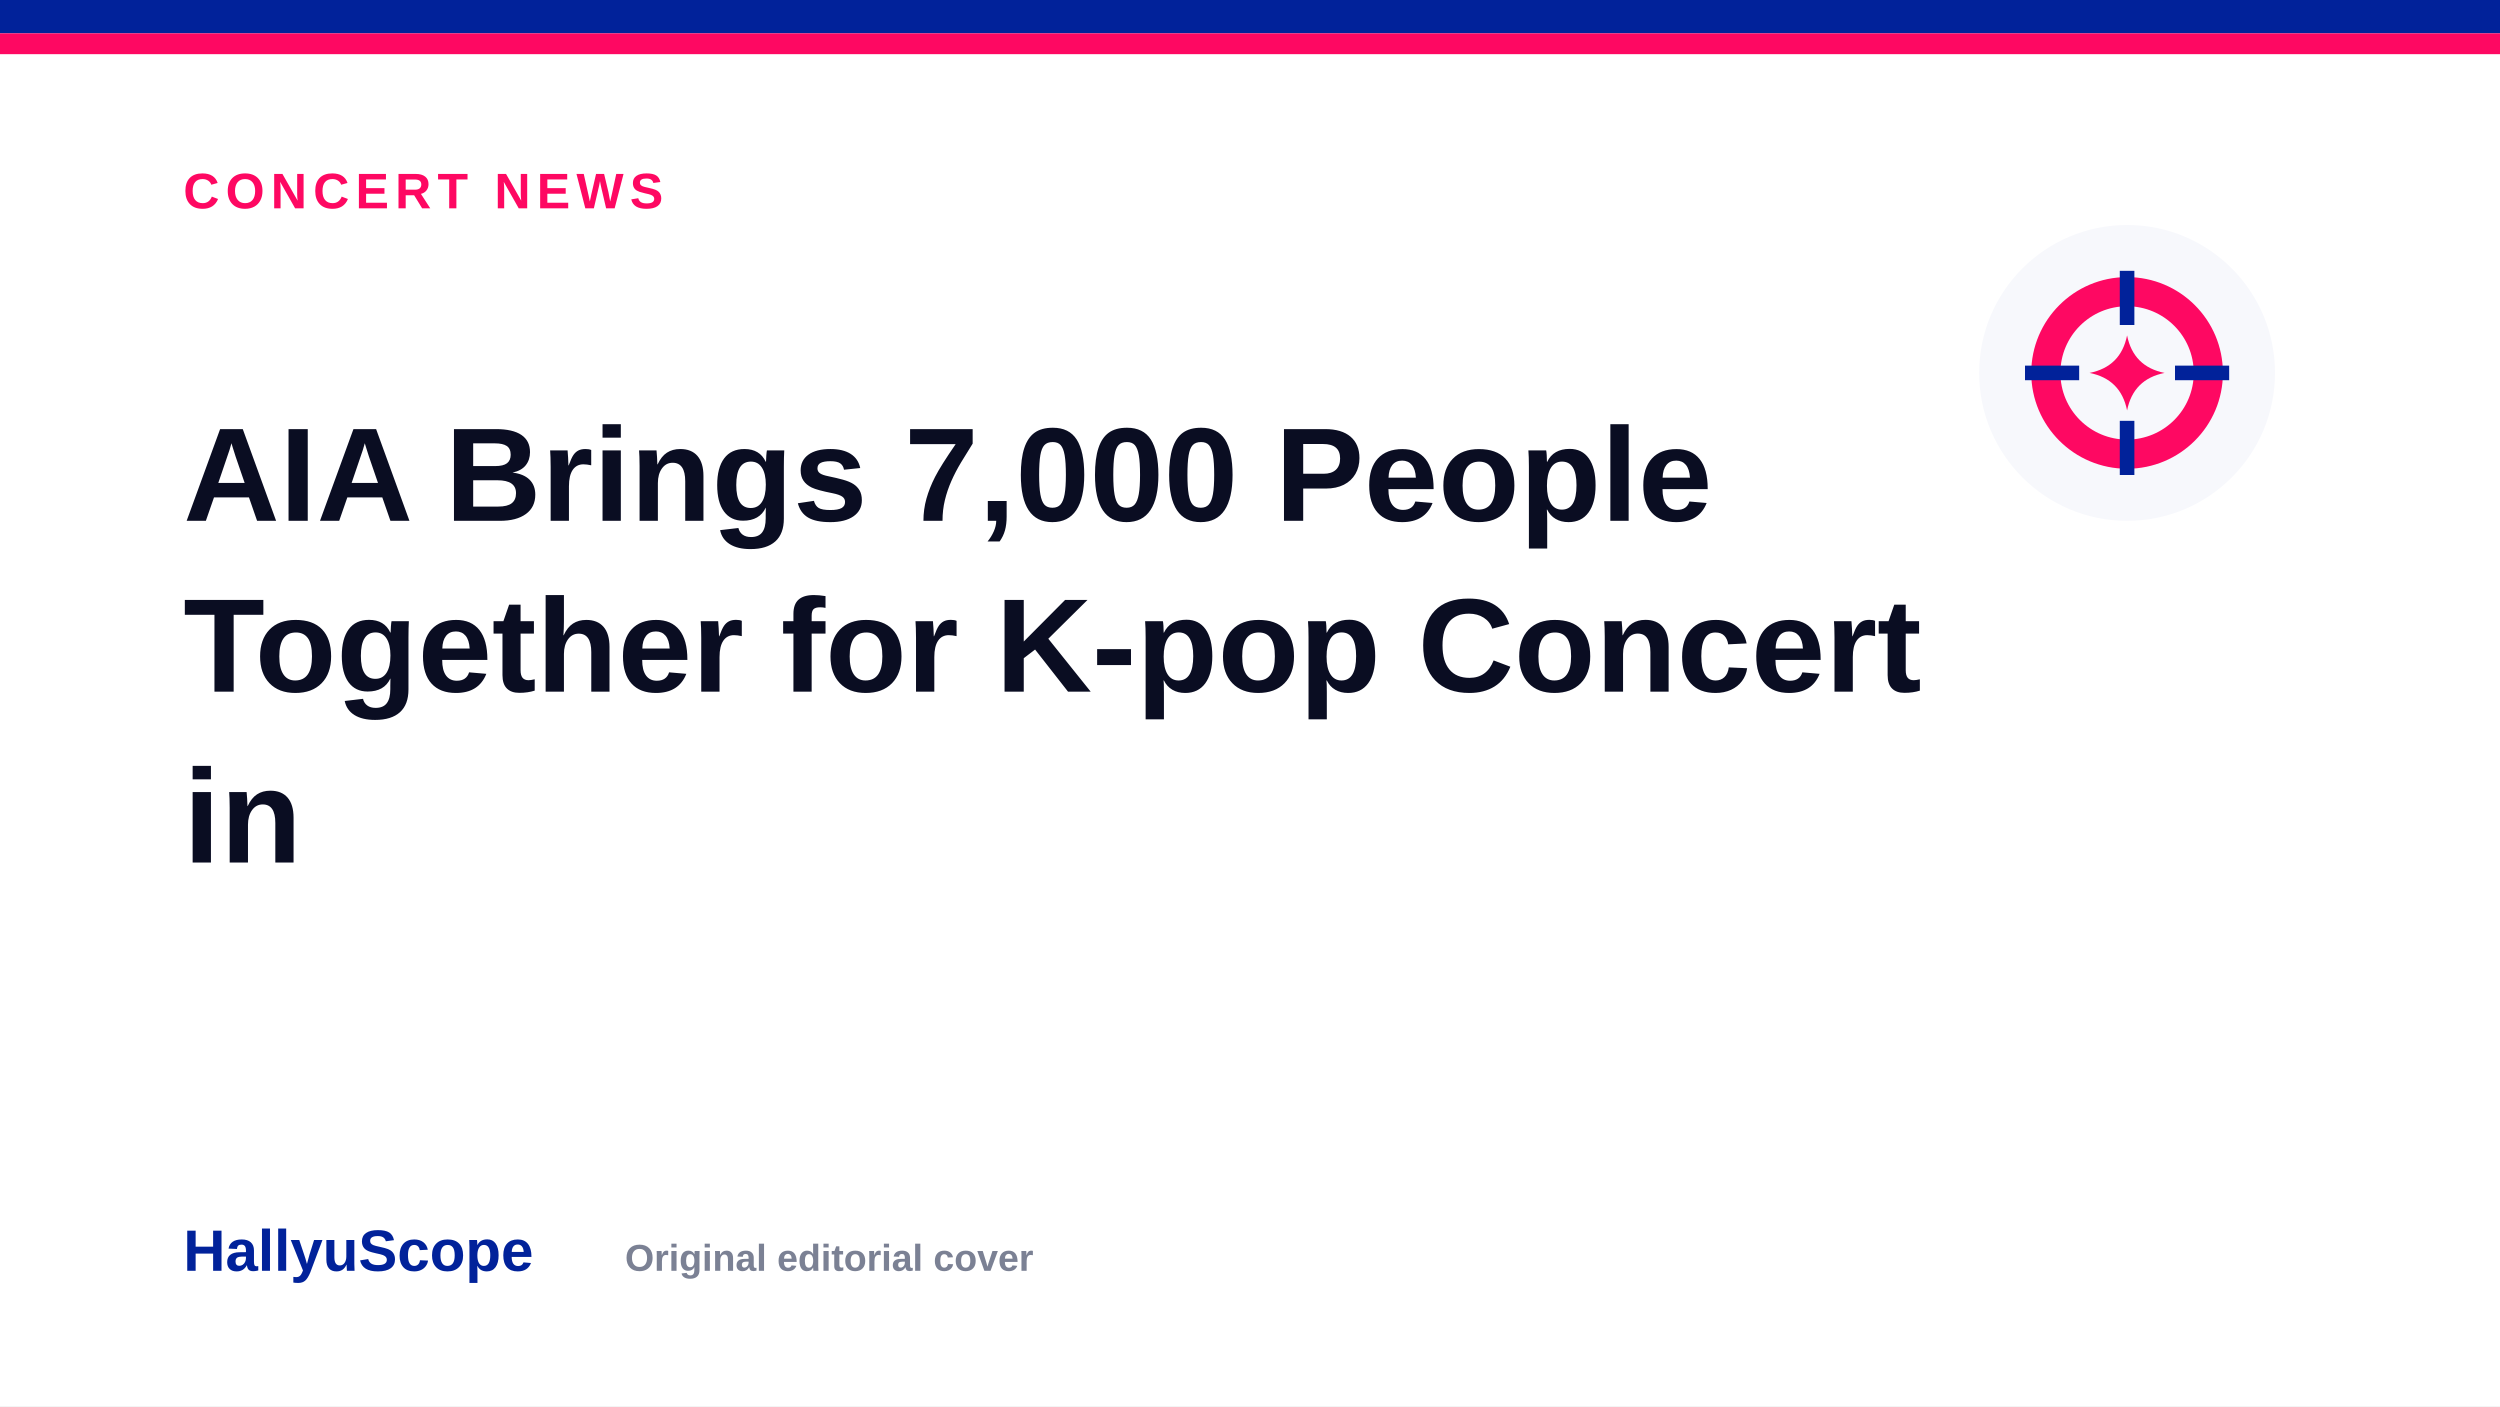
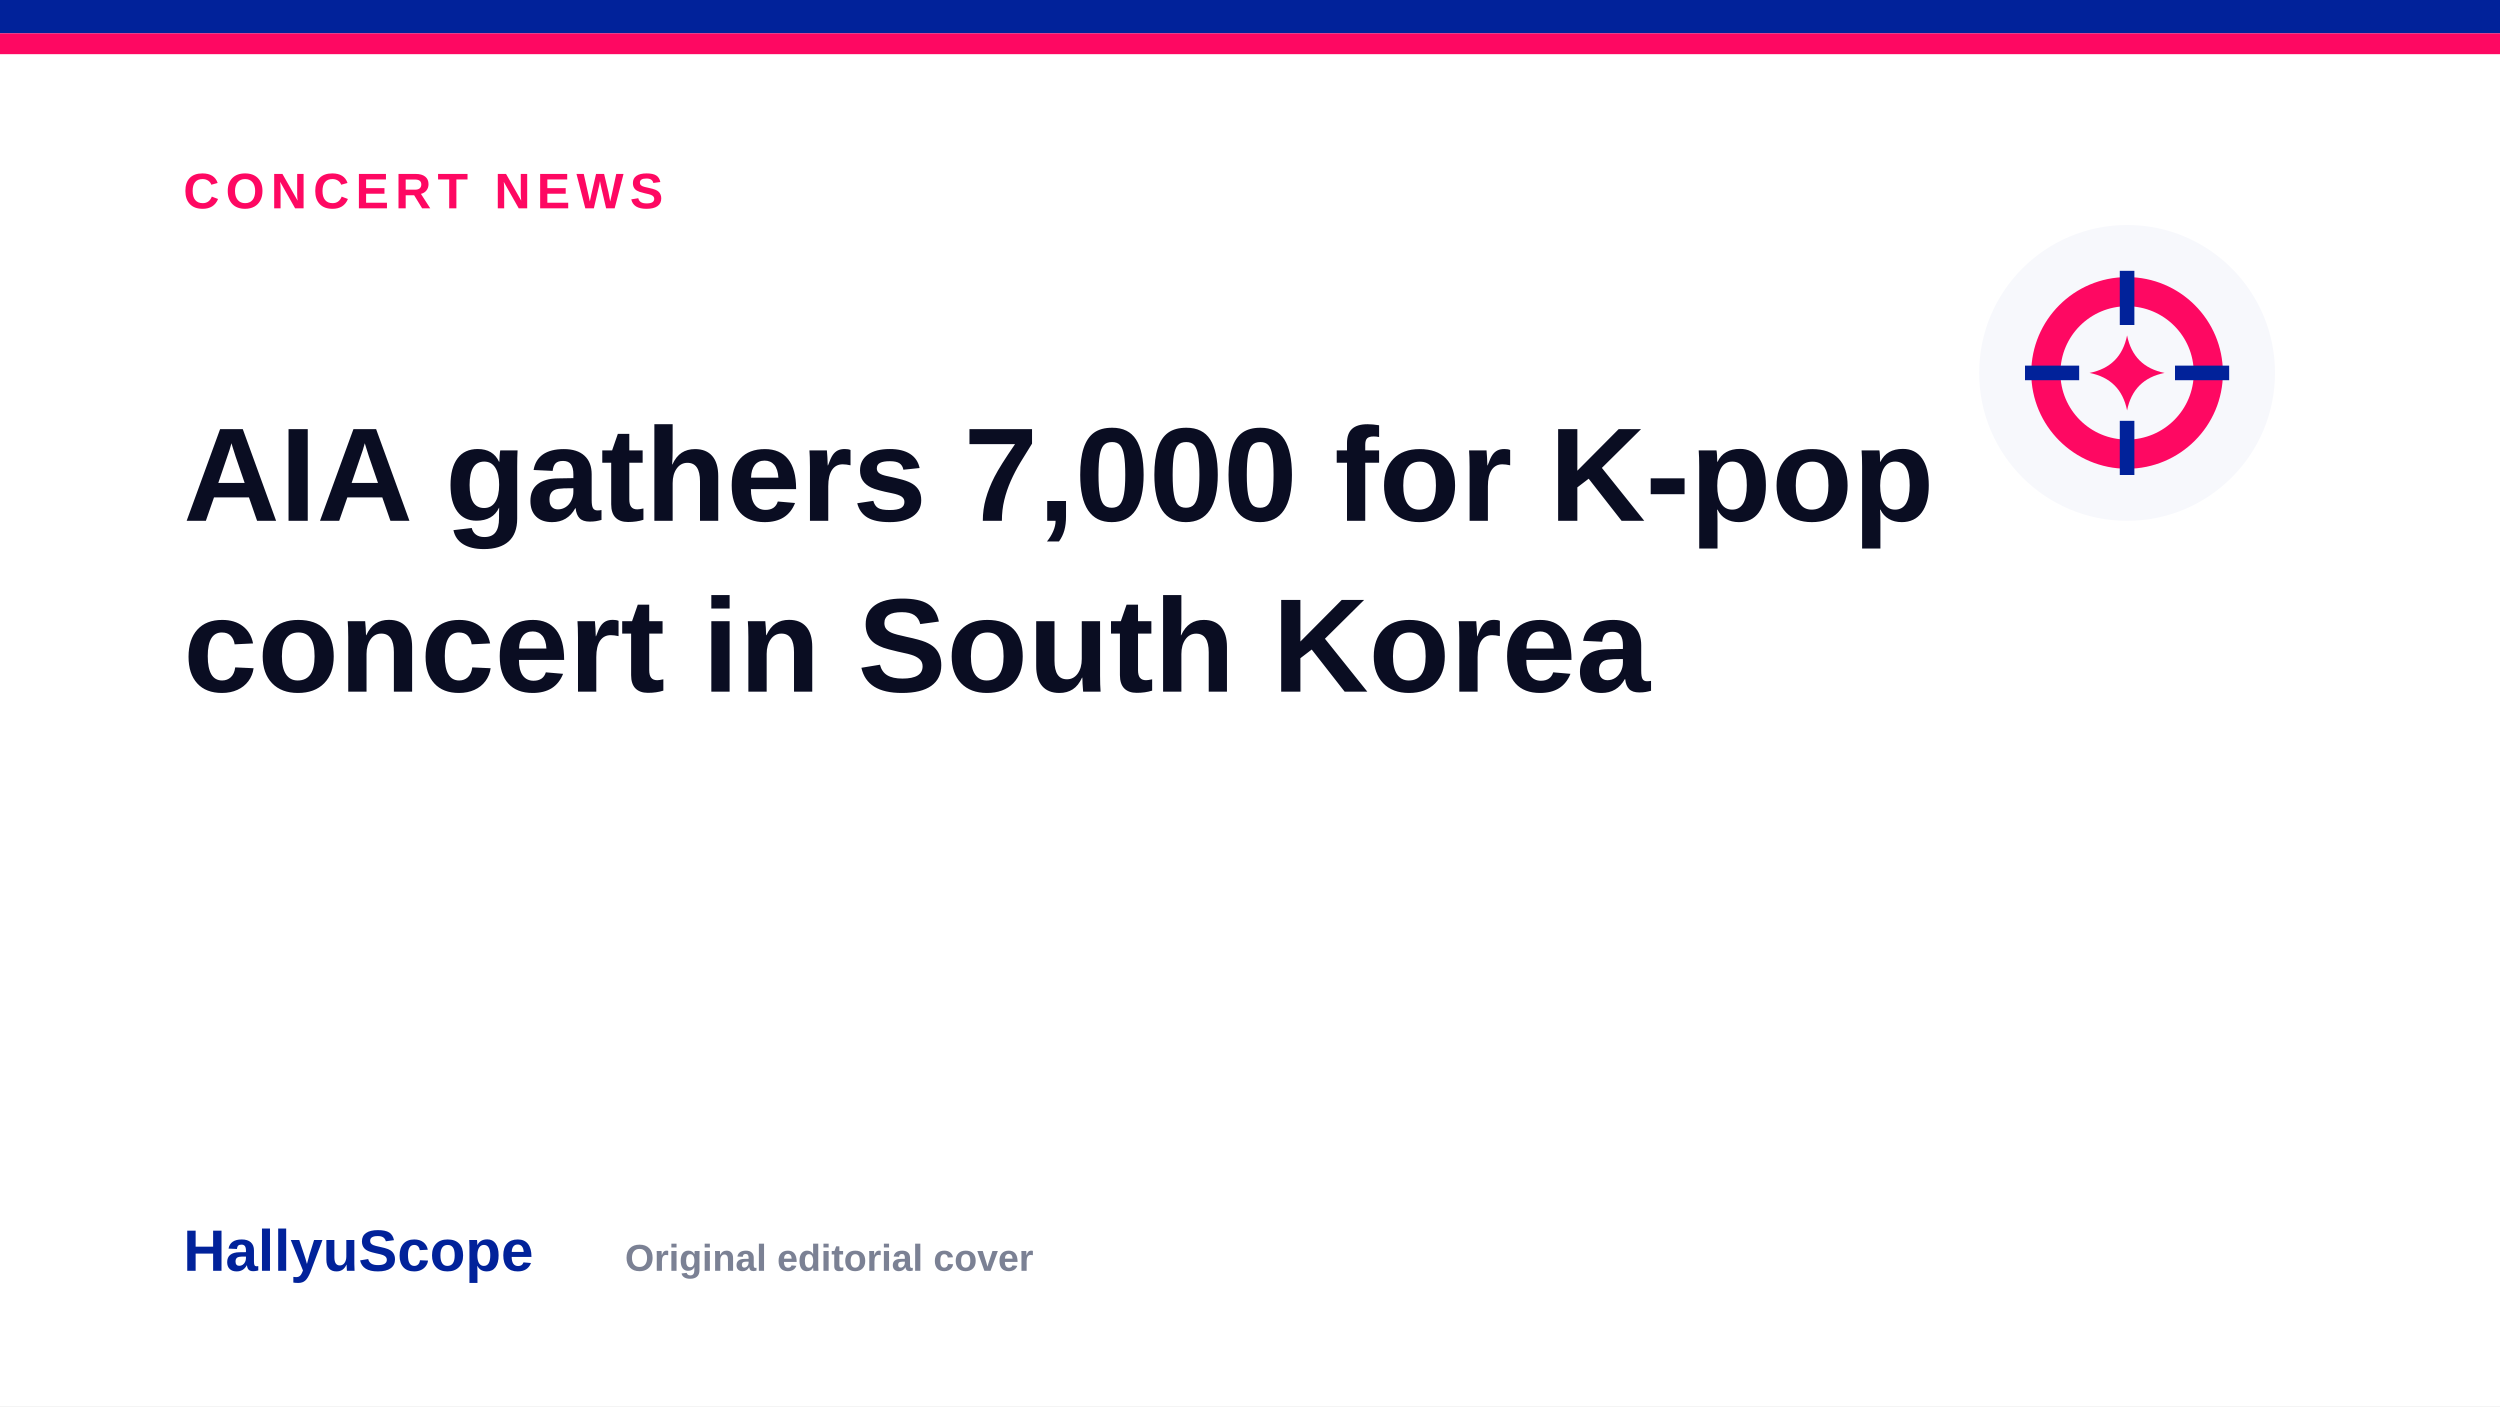
<svg xmlns="http://www.w3.org/2000/svg" width="1200" height="675" viewBox="0 0 1200 675">
  <rect width="1200" height="675" fill="#ffffff" />
  <rect x="0" y="0" width="1200" height="16" fill="#01229a" />
  <rect x="0" y="16" width="1200" height="10" fill="#fe0862" />
  <text x="88" y="100" font-family="Arial, Helvetica, sans-serif" font-size="24" font-weight="800" letter-spacing="3" fill="#fe0862">CONCERT NEWS</text>
-   <text x="88" y="250" font-family="Arial, Helvetica, sans-serif" font-size="64" font-weight="800" fill="#0a0d22">AIA Brings 7,000 People</text>
-   <text x="88" y="332" font-family="Arial, Helvetica, sans-serif" font-size="64" font-weight="800" fill="#0a0d22">Together for K-pop Concert</text>
-   <text x="88" y="414" font-family="Arial, Helvetica, sans-serif" font-size="64" font-weight="800" fill="#0a0d22">in</text>
+   <text x="88" y="250" font-family="Arial, Helvetica, sans-serif" font-size="64" font-weight="800" fill="#0a0d22">AIA gathers 7,000 for K-pop</text>
+   <text x="88" y="332" font-family="Arial, Helvetica, sans-serif" font-size="64" font-weight="800" fill="#0a0d22">concert in South Korea</text>
  <g transform="translate(950 108)">
    <rect x="0" y="0" width="142" height="142" rx="71" fill="#f7f8fc" />
    <circle cx="71" cy="71" r="39" fill="none" stroke="#fe0862" stroke-width="14" />
    <path d="M71 22v26M71 94v26M22 71h26M94 71h26" stroke="#01229a" stroke-width="7" />
    <path d="M71 53q3 15 18 18-15 3-18 18-3-15-18-18 15-3 18-18Z" fill="#fe0862" />
  </g>
  <text x="88" y="610" font-family="Arial, Helvetica, sans-serif" font-size="28" font-weight="800" fill="#01229a">HallyuScope</text>
  <text x="300" y="610" font-family="Arial, Helvetica, sans-serif" font-size="18" font-weight="600" fill="#7b8194">Original editorial cover</text>
</svg>
